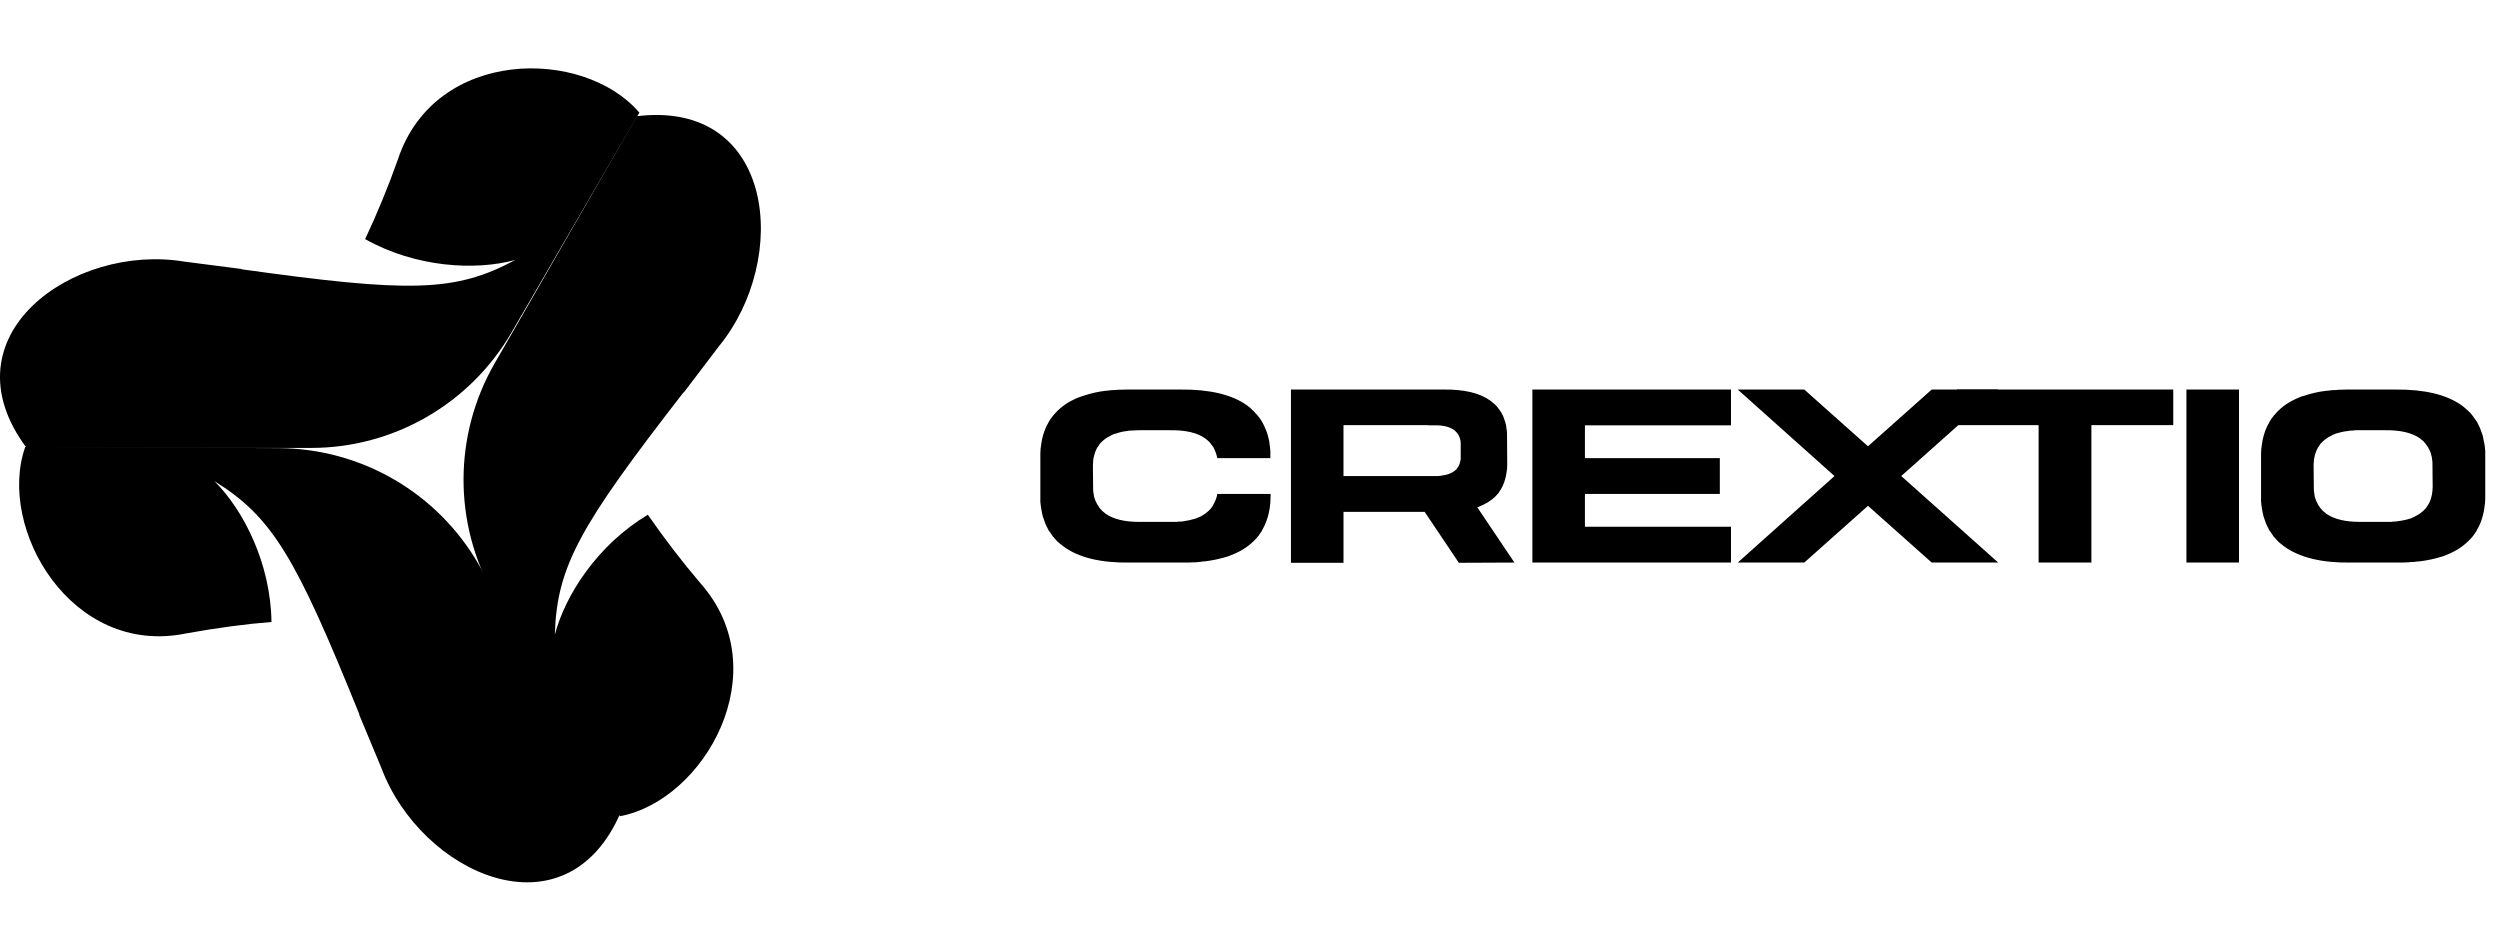
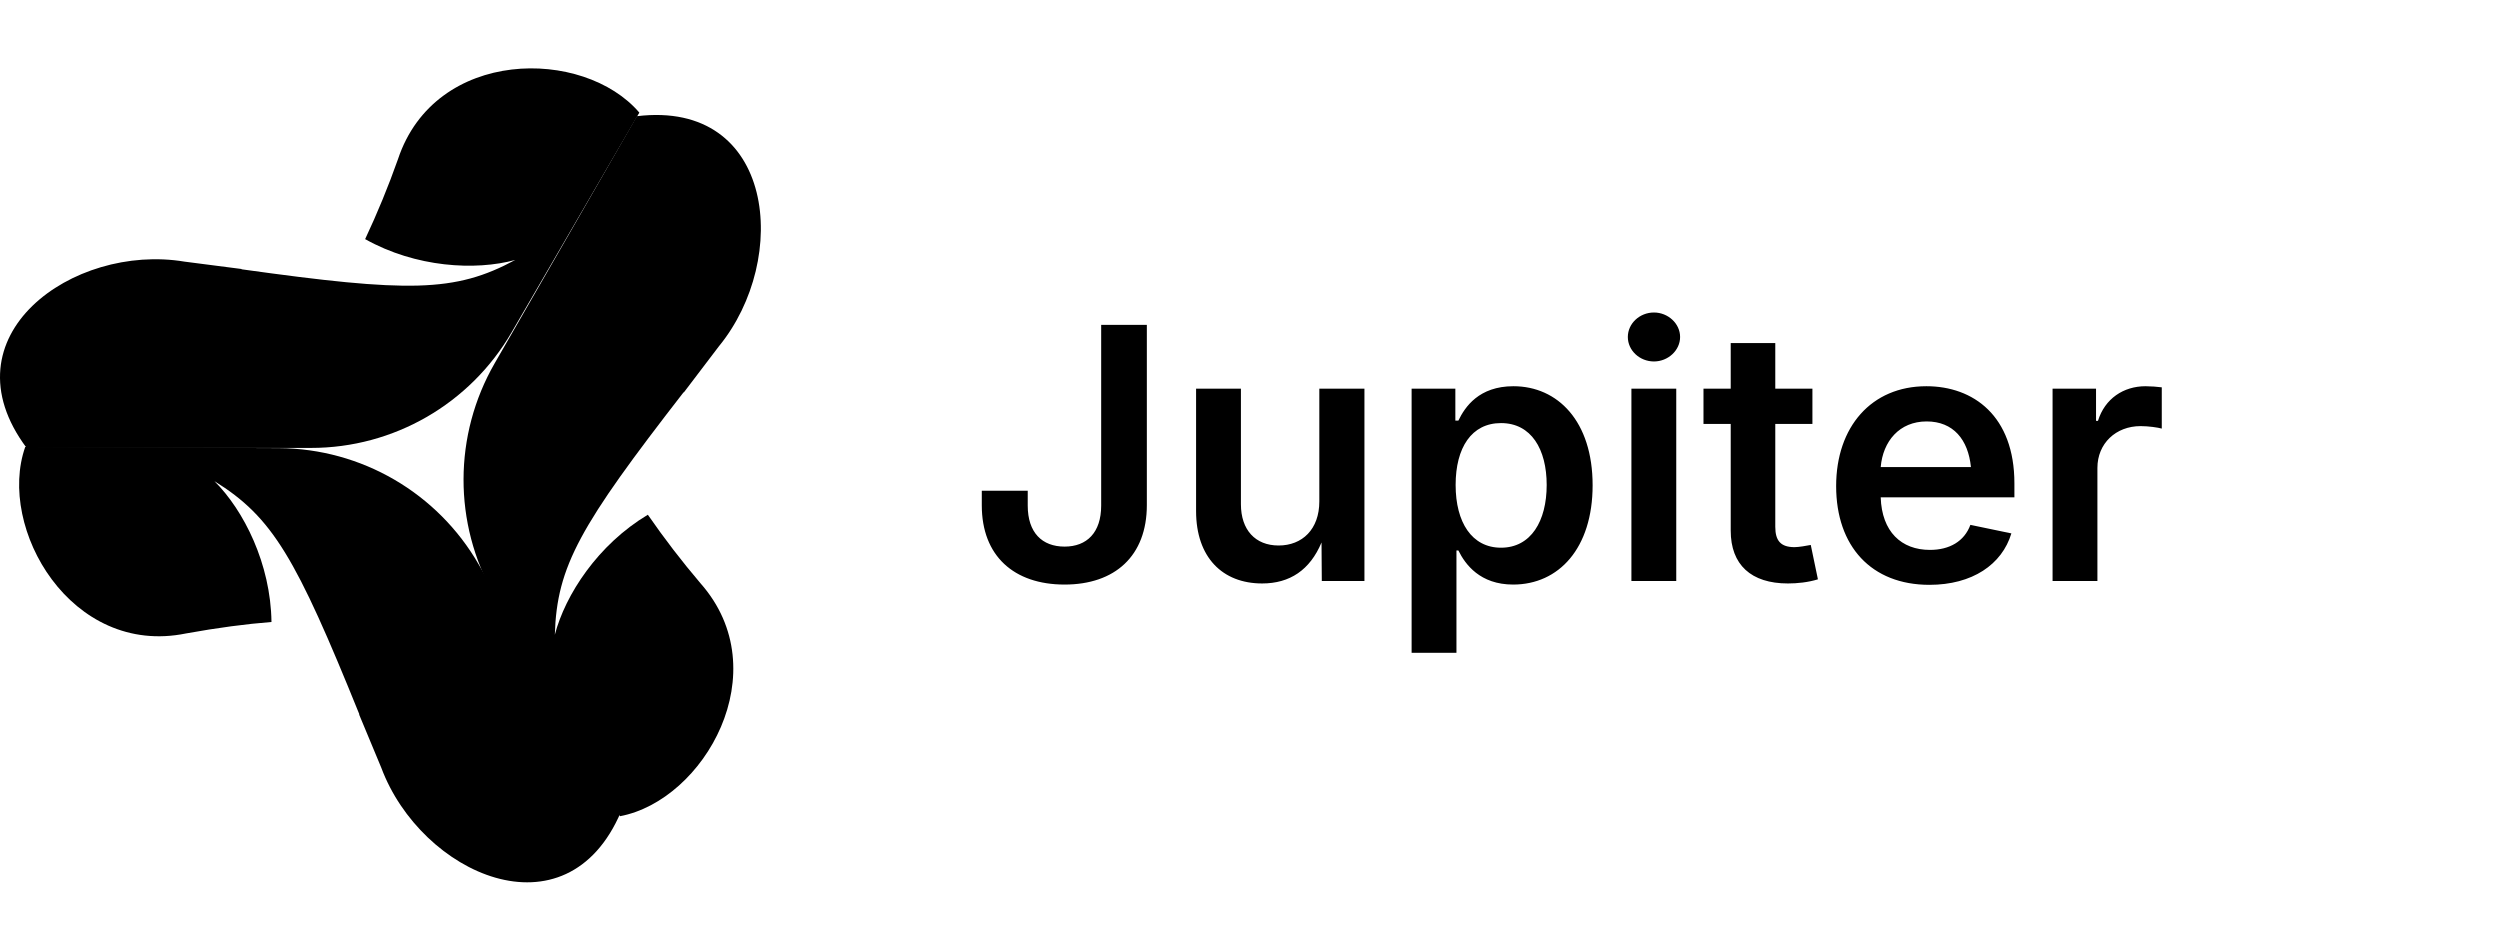
<svg xmlns="http://www.w3.org/2000/svg" width="142" height="54" fill="none">
  <path fill="#000" fill-rule="evenodd" d="M22.605 9.042a49.176 49.176 0 0 1-1.865 4.54c2.881 1.616 6.265 1.802 8.527 1.183-3.428 1.852-6.065 1.852-15.557.529l.02-.014c-1.01-.132-2.09-.273-3.254-.42-6.328-1.057-13.71 4.233-8.964 10.582h16.157c4.69 0 9.025-2.499 11.388-6.562l7.258-12.483c-3.164-3.704-11.6-3.704-13.71 2.645Z" clip-rule="evenodd" />
  <path fill="#000" fill-rule="evenodd" d="M39.785 33.127a49.075 49.075 0 0 1-2.987-3.89c-2.836 1.694-4.688 4.541-5.284 6.816.115-3.904 1.433-6.195 7.32-13.78l.003.023c.619-.81 1.281-1.678 1.989-2.617 4.077-4.968 3.202-14.028-4.651-13.079l-8.08 14.039a13.263 13.263 0 0 0-.029 13.174l7.147 12.548c4.779-.897 8.997-8.228 4.572-13.234Z" clip-rule="evenodd" />
  <path fill="#000" fill-rule="evenodd" d="M10.57 35.979c1.8-.325 3.405-.537 4.85-.65-.044-3.311-1.576-6.344-3.24-8 3.311 2.053 4.63 4.343 8.234 13.252l-.021-.01c.39.942.808 1.952 1.264 3.036 2.25 6.027 10.509 9.796 13.616 2.498l-8.079-14.038a13.176 13.176 0 0 0-11.358-6.613L1.431 25.39c-1.615 4.6 2.604 11.93 9.139 10.589Z" clip-rule="evenodd" />
-   <path fill="#000" d="M141.162 25.613v2.563c0 .132 0 .264-.014.396 0 .026 0 .066-.013.092a2.44 2.44 0 0 1-.053.357c0 .026 0 .053-.013.08-.079.369-.198.713-.383 1.003-.013.027-.013.04-.026.066-.053.08-.119.172-.185.264a.263.263 0 0 0-.053.066 3.44 3.44 0 0 1-1.163.885 5.809 5.809 0 0 1-.079.04c-.106.053-.224.092-.343.145-.027 0-.053.014-.08.027a7.129 7.129 0 0 1-1.334.29h-.066c-.145.027-.304.04-.475.04-.04.013-.08.013-.119.013-.172.013-.344.013-.515.013h-2.721c-1.652.027-2.92-.29-3.778-.911-.04-.027-.08-.066-.119-.093l-.212-.171c-.052-.053-.105-.12-.158-.172a1.201 1.201 0 0 0-.119-.132l-.158-.238c-.027-.04-.053-.066-.08-.105-.053-.093-.092-.185-.145-.291l-.04-.08c-.039-.118-.079-.224-.119-.343-.013-.026-.013-.04-.026-.066-.026-.132-.066-.25-.079-.396-.013-.013-.013-.027-.013-.04a4.627 4.627 0 0 1-.053-.436v-2.576c0-.132 0-.264.013-.383 0-.04 0-.066.013-.105a3.34 3.34 0 0 1 .053-.357c0-.026 0-.053.013-.08.079-.369.198-.7.383-1.003 0-.027.013-.04.027-.053.053-.092.119-.185.185-.264.013-.027.039-.053.052-.066a3.3 3.3 0 0 1 1.163-.898l.079-.04c.106-.053.225-.092.344-.145.026 0 .052-.014.079-.014a6.192 6.192 0 0 1 1.334-.303h.053c.158-.027.317-.04.489-.04.039 0 .079-.013.118-.013.172 0 .344-.013.516-.013h2.721c1.651-.014 2.919.29 3.778.911.039.027.079.066.118.093.067.066.146.118.212.184l.158.159c.04.053.08.093.119.145.053.066.106.146.159.225.026.04.053.08.079.105.053.093.092.199.145.291.013.027.027.053.04.093.04.105.079.224.119.33.013.026.013.053.026.066l.079.396c0 .013.014.027.014.053.026.132.039.277.053.436Zm-2.999 2.232c0-.066.013-.132.013-.198l-.013-1.36c0-.08-.013-.159-.026-.238v-.027c-.014-.066-.027-.145-.053-.21v-.027c-.027-.066-.04-.12-.066-.185-.014-.014-.014-.027-.027-.04l-.079-.158c-.013-.014-.026-.04-.04-.053a8.736 8.736 0 0 0-.079-.12c-.026-.026-.039-.052-.066-.078-.026-.027-.053-.067-.079-.093a.726.726 0 0 1-.119-.092c-.013-.014-.04-.027-.053-.053-.462-.33-1.136-.489-2.008-.476h-1.717c-.026.014-.04.014-.066.014-.079 0-.172.013-.251.013-.013 0-.026.013-.04.013-.264.026-.488.08-.7.145-.013.013-.026.013-.039.013a2.632 2.632 0 0 0-.185.08c-.013.013-.027.013-.04.026a1.87 1.87 0 0 0-.621.462c-.013.014-.013.027-.026.04-.04.04-.066.093-.093.145-.013 0-.013.014-.026.027a1.841 1.841 0 0 0-.198.528c0 .013 0 .027-.013.04-.014.066-.014.132-.027.198v.053c-.013.066-.013.132-.013.211l.013 1.347v.014c0 .079.013.145.027.224v.027l.039.211c.014.013.014.013.014.026.026.066.039.133.066.185.013.014.013.027.026.04.026.053.04.106.079.159.013.013.027.04.027.052.039.04.066.093.092.132.027.014.04.04.066.066.027.027.053.066.079.093.04.026.08.066.119.092l.053.053c.462.33 1.136.489 2.008.476h1.717c.027 0 .04 0 .066-.014.079 0 .172-.013.251-.013.013 0 .027 0 .04-.013a3.63 3.63 0 0 0 .7-.145c.013-.013.026-.013.04-.013.066-.027.132-.053.184-.08.014 0 .027-.013.04-.026a1.87 1.87 0 0 0 .621-.462c.013-.014.013-.027.026-.04.04-.04.066-.092.093-.145.013 0 .013-.014.026-.027.093-.158.159-.33.198-.528 0-.013 0-.026.014-.04 0-.066.013-.132.026-.198v-.053Zm-10.988 4.108h-2.986v-9.827h2.986v9.827Zm-16.019-7.806v-2.021h12.285v2.02h-4.65v7.807h-2.998v-7.806h-4.637Z" />
-   <path fill="#000" d="m107.991 27.04 5.508 4.913h-3.777l-3.62-3.223-3.619 3.223h-3.778l5.495-4.913-5.495-4.914h3.778l3.619 3.223 3.62-3.223h3.777l-5.508 4.913Zm-9.671 4.913H87.04v-9.827h11.28v2.034h-8.296v1.862h7.662v2.035h-7.662v1.862h8.296v2.034Zm-14.36-3.157c-.013 0-.027.014-.053.014l2.113 3.143-3.157.014-1.942-2.893h-4.61v2.893h-2.985v-9.841h8.679c1.162-.014 2.06.198 2.668.647a.35.35 0 0 1 .08.066c.052.04.105.08.144.119l.12.119c.026.04.052.066.079.105l.118.159c.014.026.027.053.053.08.027.065.066.131.106.197 0 .027.013.04.026.066l.08.238c.013.013.013.027.013.04.026.092.053.185.066.277v.04c.026.092.026.198.04.304v.013l.013 1.796c0 .106-.013.198-.013.278-.014.026-.014.052-.014.079-.013.08-.026.172-.04.25 0 .014 0 .04-.012.054a2.417 2.417 0 0 1-.265.713c0 .013-.013.027-.026.04-.04.066-.08.119-.119.185a.183.183 0 0 0-.04.053c-.21.25-.488.462-.819.62-.026.013-.04.027-.066.027-.079.04-.158.079-.237.105Zm-2.853-4.65H76.31v2.894h5.403c.053-.014.093-.014.145-.014l.014-.013c.145-.013.277-.04.396-.08 0 0 .013 0 .013-.012a.919.919 0 0 0 .106-.04c.013 0 .013 0 .026-.013a.966.966 0 0 0 .344-.251c0-.013.013-.013.013-.027.013-.026.04-.052.053-.079l.013-.013a.772.772 0 0 0 .105-.29c0-.014.014-.014.014-.027 0-.04 0-.066.013-.106v-.898c0-.04 0-.092-.013-.132v-.013c-.014-.04-.014-.08-.027-.12l-.013-.012c0-.04-.013-.066-.026-.106-.014 0-.014-.013-.014-.013a.561.561 0 0 0-.04-.093l-.025-.026c-.014-.026-.027-.053-.053-.066 0-.013-.014-.027-.027-.04l-.053-.053c-.013-.026-.04-.04-.052-.052-.014-.014-.027-.027-.04-.027-.251-.185-.62-.277-1.11-.264h-.37v-.013ZM59.092 28.48v-2.577c0-.132 0-.264.013-.383 0-.04 0-.066.013-.105a3.34 3.34 0 0 1 .053-.357c0-.026 0-.053.013-.08.08-.369.198-.7.383-1.003 0-.027.014-.04.027-.053.053-.092.119-.185.185-.264.013-.027.04-.053.052-.066a3.3 3.3 0 0 1 1.163-.898l.08-.04c.105-.053.224-.092.343-.132.026-.013.052-.026.079-.026a6.198 6.198 0 0 1 1.334-.304h.053c.158-.027.317-.04.489-.04.04 0 .079-.013.118-.013.172 0 .344-.013.516-.013h3.064c1.651-.014 2.92.29 3.778.911.04.027.08.066.119.093.066.066.132.118.198.184.066.053.106.106.159.172.04.04.092.08.118.132.067.066.12.146.172.225.027.04.053.08.066.105.053.093.106.199.146.291.013.027.026.066.04.093.052.105.092.224.131.343 0 .013.013.04.013.053.04.132.066.264.093.396v.053c.026.132.04.277.053.436v.409h-3.012a1.468 1.468 0 0 0-.053-.21s0-.014-.013-.027c-.013-.066-.04-.12-.066-.185 0-.014-.013-.027-.013-.04l-.08-.158c-.013-.014-.026-.04-.04-.053-.026-.04-.052-.08-.092-.12-.013-.026-.04-.052-.052-.078l-.093-.093c-.026-.026-.066-.053-.106-.092a.234.234 0 0 1-.066-.053c-.449-.33-1.122-.489-2.007-.476h-1.77c-.093 0-.185 0-.278.014h-.066c-.08 0-.172.013-.25.013-.014 0-.027.013-.04.013-.265.026-.49.08-.7.158h-.04a2.592 2.592 0 0 0-.185.08c-.013.013-.027.013-.04.026a1.864 1.864 0 0 0-.62.462c-.014.014-.014.027-.027.04a.879.879 0 0 0-.093.145c-.013 0-.013.014-.026.027a1.764 1.764 0 0 0-.198.541s0 .014-.013.027c-.014.066-.014.132-.027.198v.053c0 .066-.013.132-.013.211l.013 1.347v.014c0 .079.013.145.027.224v.027c.013.066.026.145.04.211a.04.04 0 0 1 .013.026c.026.066.04.133.066.185.013.014.013.027.026.04.026.053.04.106.08.159.013.013.026.04.039.052.026.04.053.093.08.132.026.014.039.04.065.066.027.027.053.066.08.093.04.026.079.066.118.092l.053.053c.462.33 1.136.489 2.008.476h2.061c.013 0 .04 0 .052-.014.093 0 .185 0 .265-.013h.026a4.82 4.82 0 0 0 .713-.158c.014-.013.027-.013.04-.013.066-.027.119-.053.185-.08.013 0 .026-.013.04-.013a2.09 2.09 0 0 0 .62-.475c0-.014.014-.027.027-.04.026-.04.066-.092.092-.145 0 0 .013-.014.013-.027.093-.158.159-.33.212-.528v-.04c0-.013 0-.026.013-.04h3.025v.12c0 .132-.013.264-.013.396-.013.026-.013.066-.013.092a2.764 2.764 0 0 1-.053.357c0 .026-.014.053-.014.08-.079.369-.21.713-.382 1.003-.014.027-.027.04-.027.066-.066.08-.119.172-.185.264-.026.014-.04.04-.053.066a3.44 3.44 0 0 1-1.162.885l-.08.04c-.118.053-.224.092-.356.145a.223.223 0 0 0-.066.027 7.379 7.379 0 0 1-1.334.29h-.066c-.159.027-.317.04-.476.053h-.119c-.171.013-.343.013-.528.013H64.19c-1.652.027-2.92-.277-3.778-.911-.04-.027-.08-.066-.12-.093l-.21-.171c-.053-.053-.106-.12-.159-.172-.04-.053-.08-.092-.119-.132l-.158-.238c-.027-.04-.053-.066-.08-.105-.053-.093-.092-.185-.145-.291a58.62 58.62 0 0 1-.04-.08c-.04-.118-.079-.224-.118-.343-.014-.026-.014-.04-.027-.066-.026-.132-.066-.25-.08-.396-.012-.013-.012-.027-.012-.04a4.907 4.907 0 0 1-.053-.436Z" />
+   <text x="55" y="33" font-family="Inter, Arial, sans-serif" font-size="20" font-weight="600" fill="black">
+         Jupiter
+   </text>
</svg>
